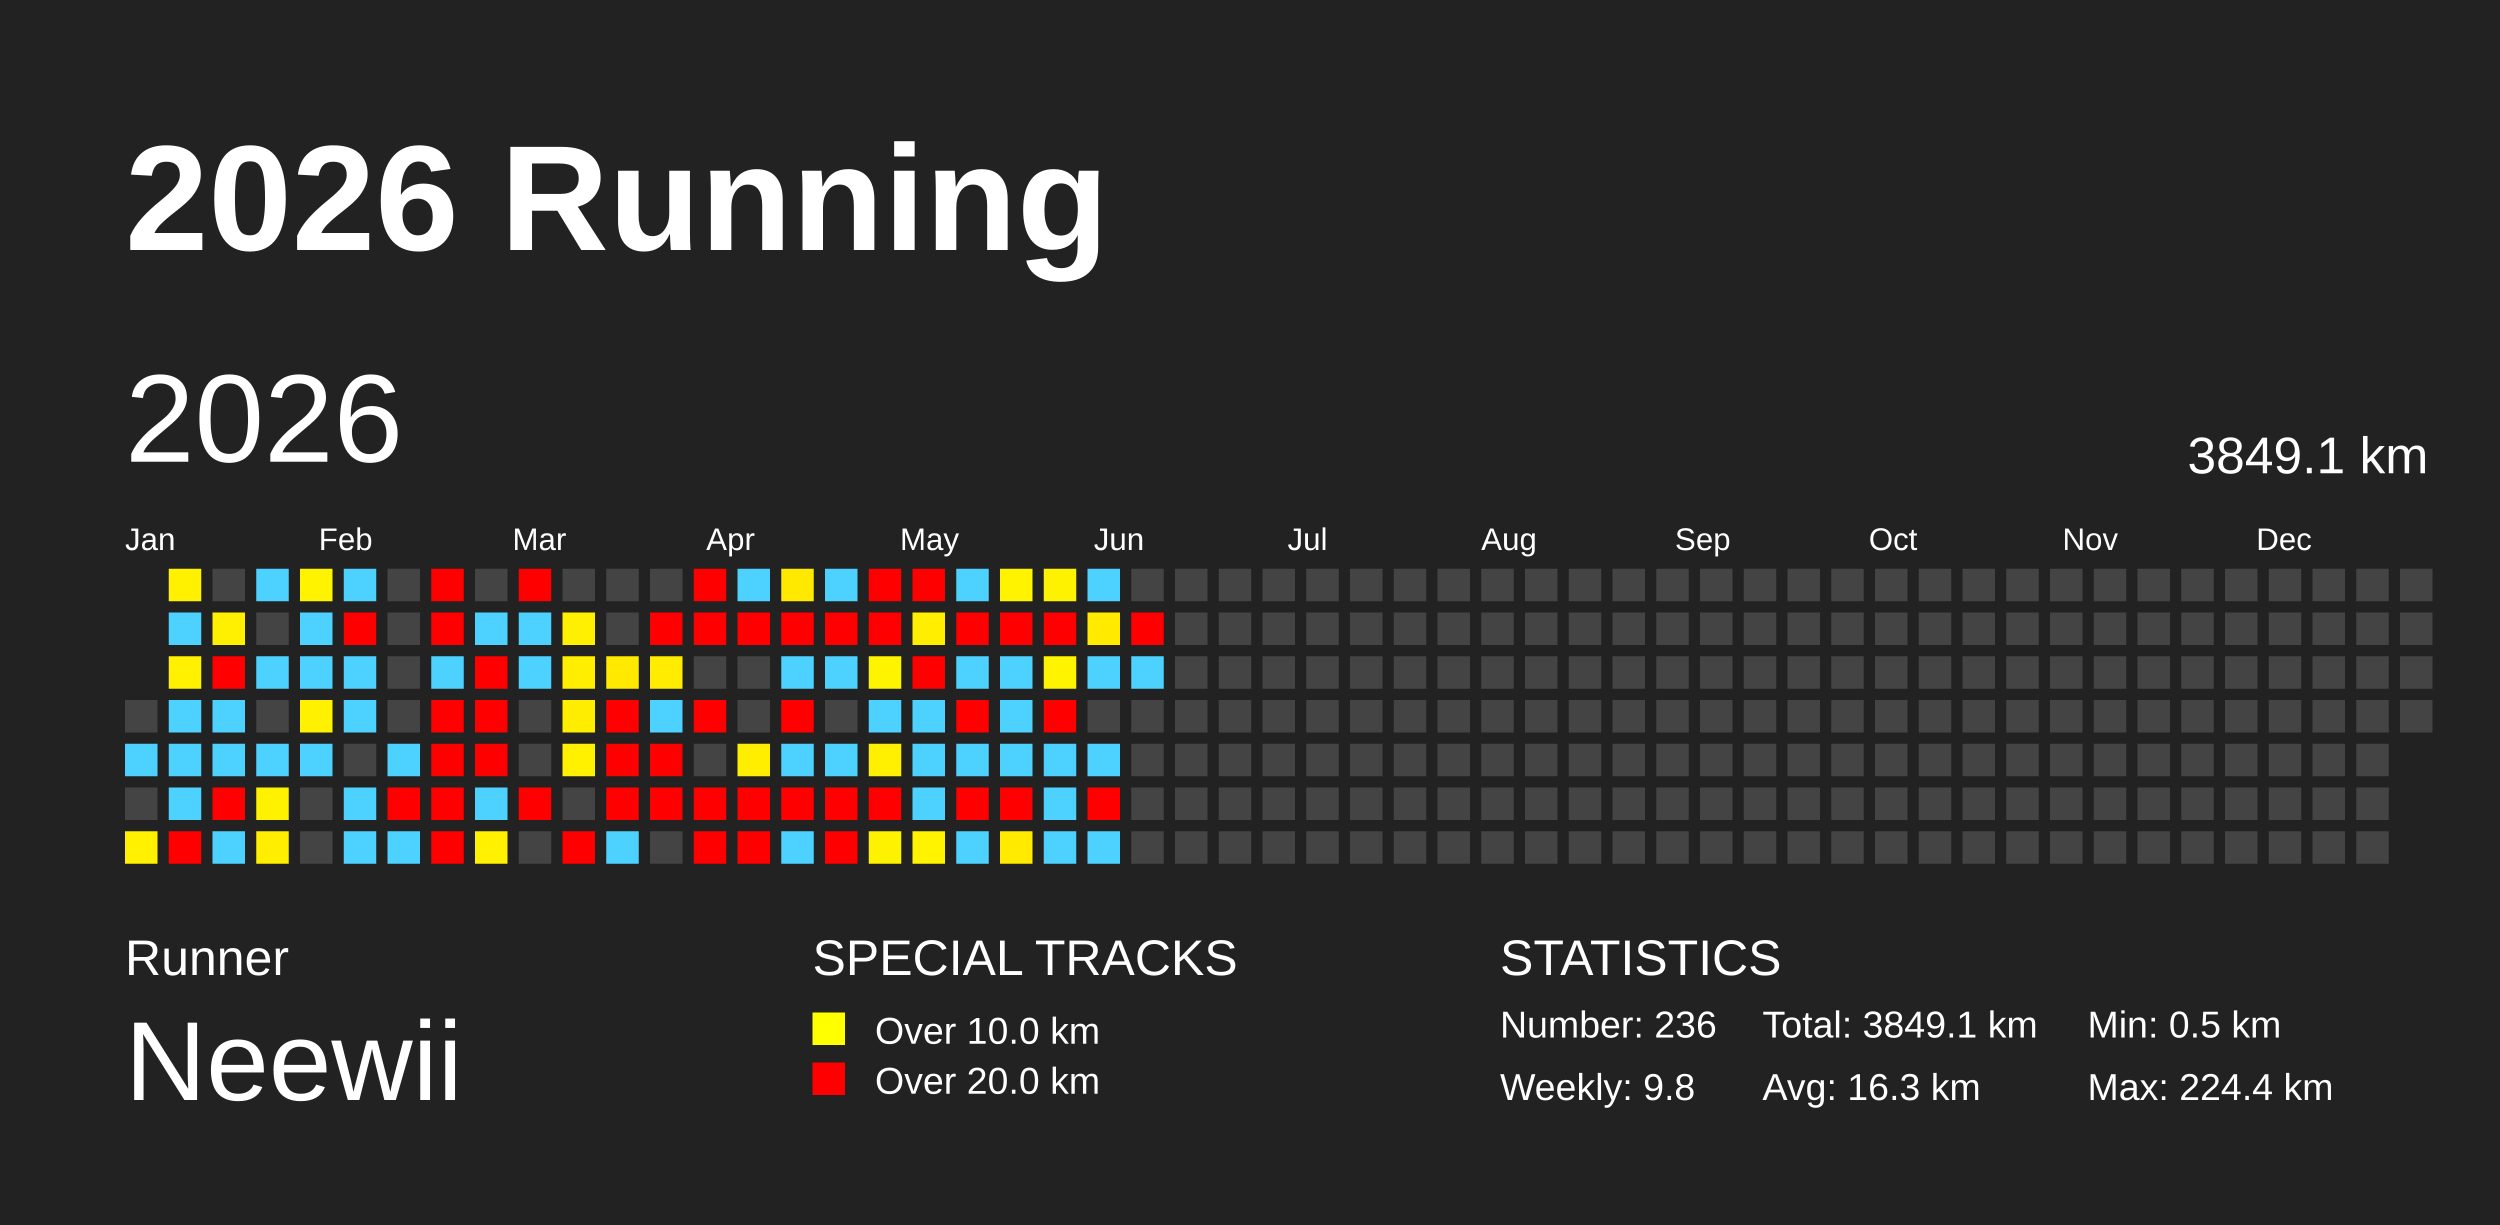
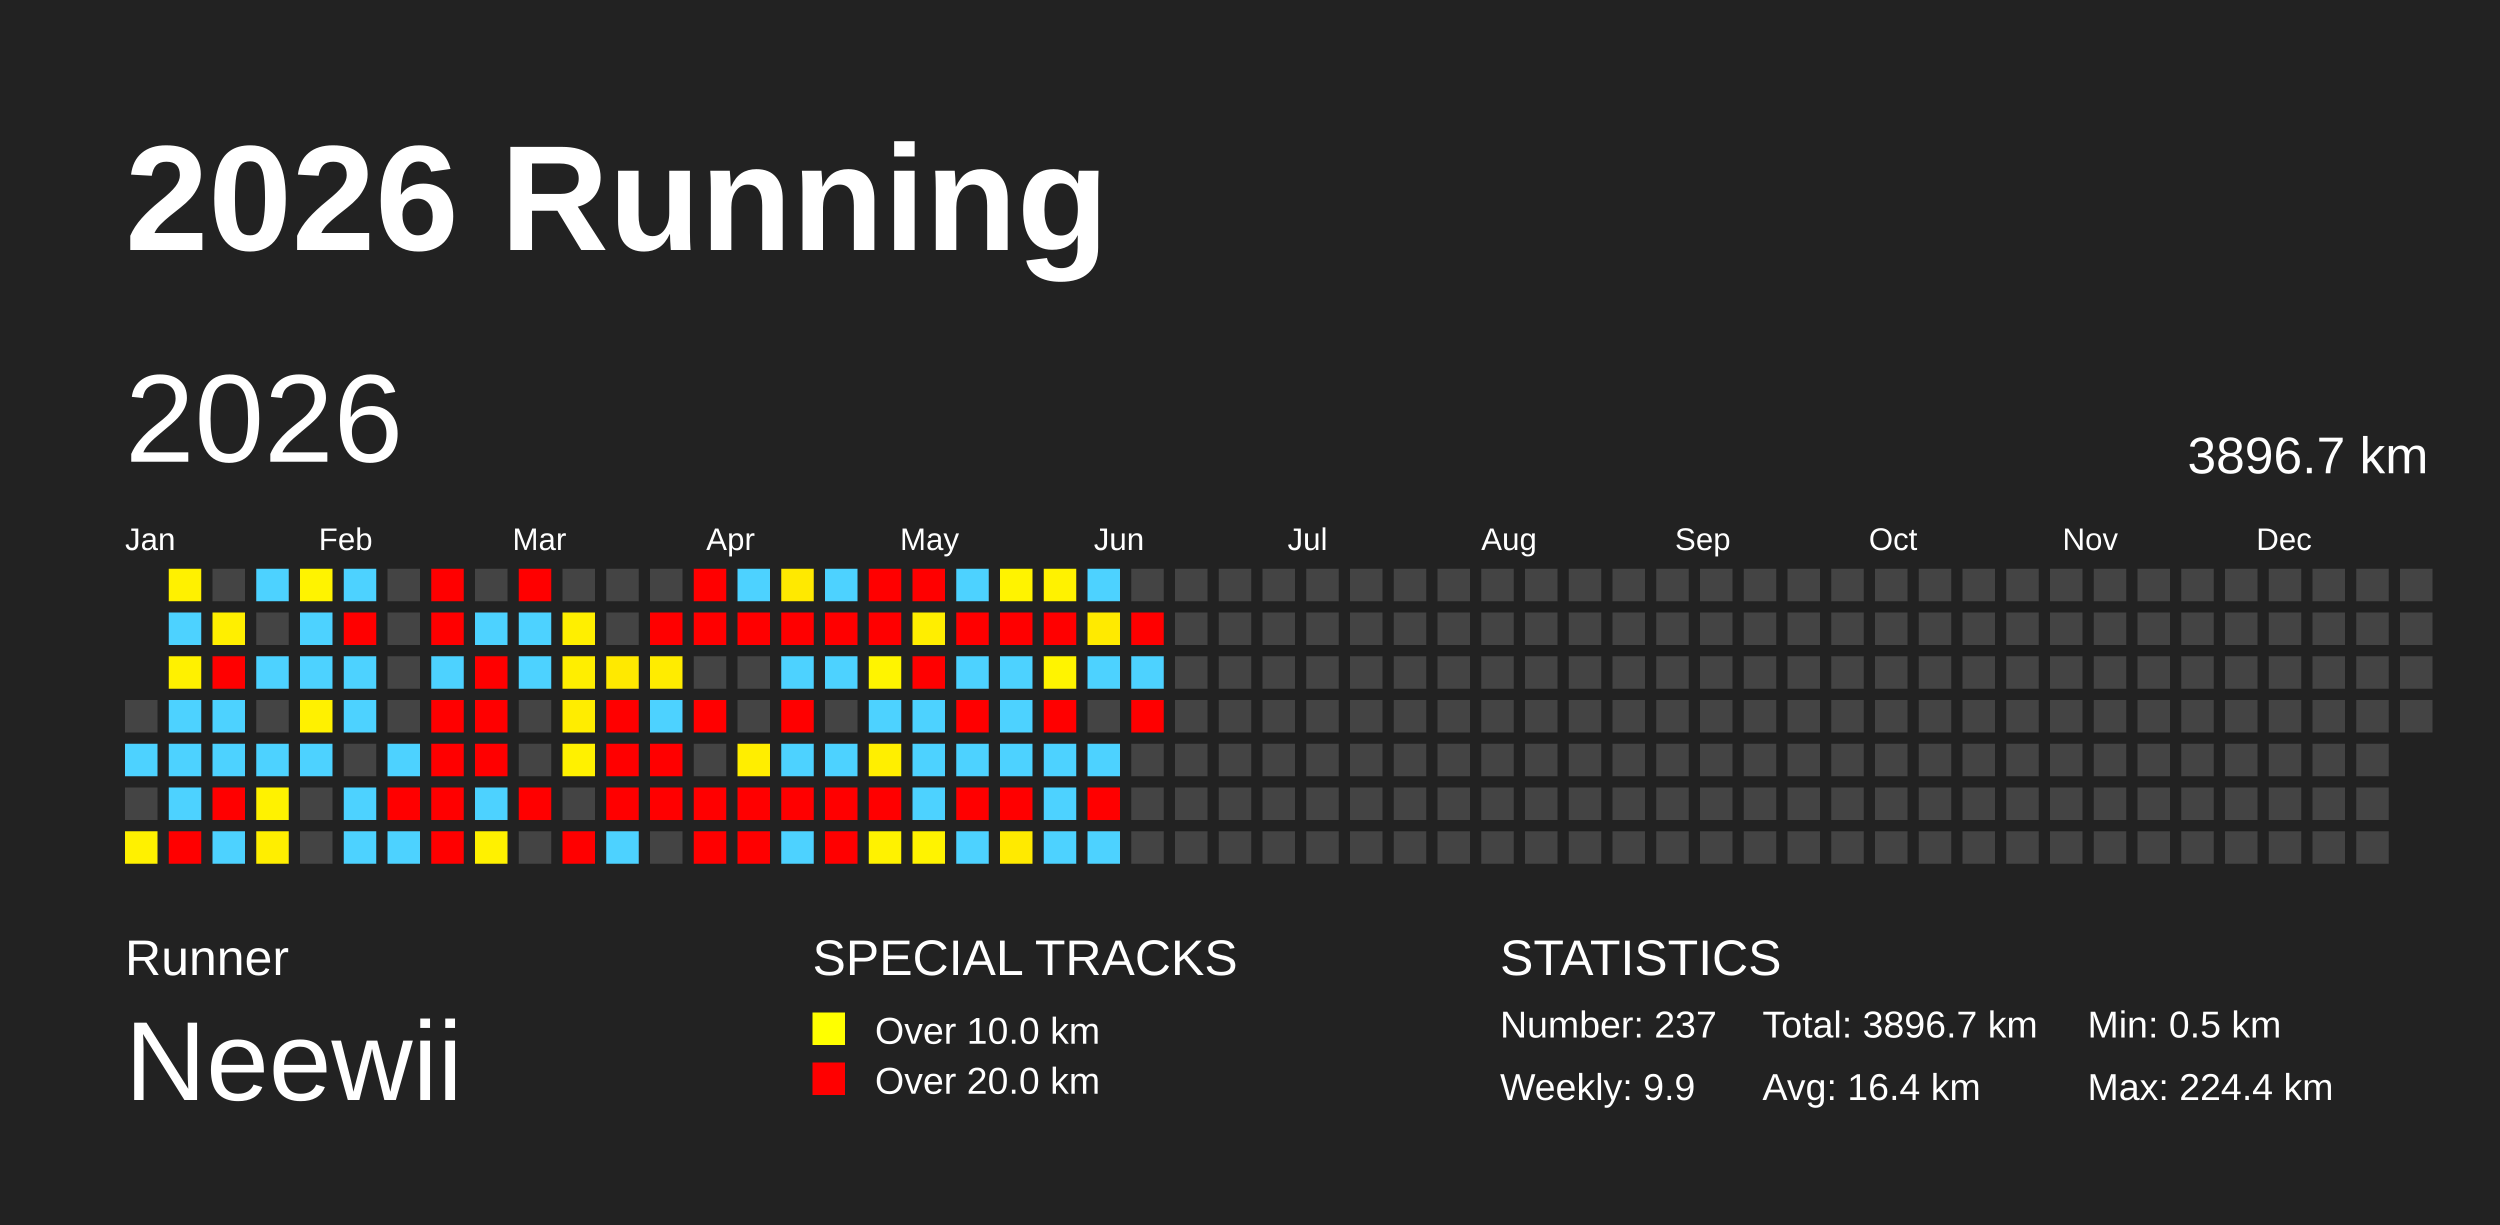
<svg xmlns="http://www.w3.org/2000/svg" baseProfile="full" height="98mm" version="1.1" viewBox="0,0,200,98" width="200mm">
  <defs />
  <rect fill="#222222" height="98" width="200" x="0" y="0" />
  <text fill="#FFFFFF" style="font-size:12px; font-family:Arial; font-weight:bold;" x="10" y="20">2026 Running</text>
  <text fill="#FFFFFF" style="font-size:4px; font-family:Arial" x="10" y="78">Runner</text>
  <text fill="#FFFFFF" style="font-size:9px; font-family:Arial" x="10" y="88">Neewii</text>
  <text fill="#FFFFFF" style="font-size:4px; font-family:Arial" x="65" y="78">SPECIAL TRACKS</text>
  <rect fill="yellow" height="2.6" width="2.6" x="65" y="81" />
  <text fill="#FFFFFF" style="font-size:3px; font-family:Arial" x="70" y="83.5">Over 10.0 km</text>
  <rect fill="red" height="2.6" width="2.6" x="65" y="85" />
  <text fill="#FFFFFF" style="font-size:3px; font-family:Arial" x="70" y="87.5">Over 20.0 km</text>
  <text fill="#FFFFFF" style="font-size:4px; font-family:Arial" x="120" y="78">STATISTICS</text>
-   <text fill="#FFFFFF" style="font-size:3px; font-family:Arial" x="120" y="83">Number: 236</text>
-   <text fill="#FFFFFF" style="font-size:3px; font-family:Arial" x="120" y="88">Weekly: 9.8</text>
-   <text fill="#FFFFFF" style="font-size:3px; font-family:Arial" x="141" y="83">Total: 3849.1 km</text>
-   <text fill="#FFFFFF" style="font-size:3px; font-family:Arial" x="141" y="88">Avg: 16.3 km</text>
+   <text fill="#FFFFFF" style="font-size:3px; font-family:Arial" x="120" y="83">Number: 237</text>
+   <text fill="#FFFFFF" style="font-size:3px; font-family:Arial" x="120" y="88">Weekly: 9.9</text>
+   <text fill="#FFFFFF" style="font-size:3px; font-family:Arial" x="141" y="83">Total: 3896.7 km</text>
+   <text fill="#FFFFFF" style="font-size:3px; font-family:Arial" x="141" y="88">Avg: 16.4 km</text>
  <text fill="#FFFFFF" style="font-size:3px; font-family:Arial" x="167" y="83">Min: 0.5 km</text>
  <text fill="#FFFFFF" style="font-size:3px; font-family:Arial" x="167" y="88">Max: 224.4 km</text>
  <text dominant-baseline="hanging" fill="#FFFFFF" style="font-size:10.0px; font-family:Arial;" x="10" y="30">2026</text>
-   <text dominant-baseline="hanging" fill="#FFFFFF" style="font-size:4.125px; font-family:Arial;" x="175" y="35">3849.1 km</text>
+   <text dominant-baseline="hanging" fill="#FFFFFF" style="font-size:4.125px; font-family:Arial;" x="175" y="35">3896.7 km</text>
  <text fill="#FFFFFF" style="font-size:2.5px; font-family:Arial" x="10.0" y="44">Jan</text>
  <text fill="#FFFFFF" style="font-size:2.5px; font-family:Arial" x="25.5" y="44">Feb</text>
  <text fill="#FFFFFF" style="font-size:2.5px; font-family:Arial" x="41.0" y="44">Mar</text>
  <text fill="#FFFFFF" style="font-size:2.5px; font-family:Arial" x="56.5" y="44">Apr</text>
  <text fill="#FFFFFF" style="font-size:2.5px; font-family:Arial" x="72.0" y="44">May</text>
  <text fill="#FFFFFF" style="font-size:2.5px; font-family:Arial" x="87.5" y="44">Jun</text>
  <text fill="#FFFFFF" style="font-size:2.5px; font-family:Arial" x="103.0" y="44">Jul</text>
  <text fill="#FFFFFF" style="font-size:2.5px; font-family:Arial" x="118.5" y="44">Aug</text>
  <text fill="#FFFFFF" style="font-size:2.5px; font-family:Arial" x="134.0" y="44">Sep</text>
  <text fill="#FFFFFF" style="font-size:2.5px; font-family:Arial" x="149.5" y="44">Oct</text>
  <text fill="#FFFFFF" style="font-size:2.5px; font-family:Arial" x="165.0" y="44">Nov</text>
  <text fill="#FFFFFF" style="font-size:2.5px; font-family:Arial" x="180.5" y="44">Dec</text>
  <rect fill="#444444" height="2.6" width="2.6" x="10.0" y="56.0" />
  <rect fill="#4dd2ff" height="2.6" width="2.6" x="10.0" y="59.5" />
  <rect fill="#444444" height="2.6" width="2.6" x="10.0" y="63.0" />
  <rect fill="#fff100" height="2.6" width="2.6" x="10.0" y="66.5" />
  <rect fill="#fff100" height="2.6" width="2.6" x="13.5" y="45.5" />
  <rect fill="#4dd2ff" height="2.6" width="2.6" x="13.5" y="49.0" />
  <rect fill="#fff100" height="2.6" width="2.6" x="13.5" y="52.5" />
  <rect fill="#4dd2ff" height="2.6" width="2.6" x="13.5" y="56.0" />
  <rect fill="#4dd2ff" height="2.6" width="2.6" x="13.5" y="59.5" />
  <rect fill="#4dd2ff" height="2.6" width="2.6" x="13.5" y="63.0" />
  <rect fill="red" height="2.6" width="2.6" x="13.5" y="66.5" />
  <rect fill="#444444" height="2.6" width="2.6" x="17.0" y="45.5" />
  <rect fill="#ffef00" height="2.6" width="2.6" x="17.0" y="49.0" />
  <rect fill="red" height="2.6" width="2.6" x="17.0" y="52.5" />
  <rect fill="#4dd2ff" height="2.6" width="2.6" x="17.0" y="56.0" />
  <rect fill="#4dd2ff" height="2.6" width="2.6" x="17.0" y="59.5" />
  <rect fill="red" height="2.6" width="2.6" x="17.0" y="63.0" />
  <rect fill="#4dd2ff" height="2.6" width="2.6" x="17.0" y="66.5" />
  <rect fill="#4dd2ff" height="2.6" width="2.6" x="20.5" y="45.5" />
  <rect fill="#444444" height="2.6" width="2.6" x="20.5" y="49.0" />
  <rect fill="#4dd2ff" height="2.6" width="2.6" x="20.5" y="52.5" />
  <rect fill="#444444" height="2.6" width="2.6" x="20.5" y="56.0" />
  <rect fill="#4dd2ff" height="2.6" width="2.6" x="20.5" y="59.5" />
  <rect fill="#fff200" height="2.6" width="2.6" x="20.5" y="63.0" />
  <rect fill="#ffee00" height="2.6" width="2.6" x="20.5" y="66.5" />
  <rect fill="#fff300" height="2.6" width="2.6" x="24.0" y="45.5" />
  <rect fill="#4dd2ff" height="2.6" width="2.6" x="24.0" y="49.0" />
  <rect fill="#4dd2ff" height="2.6" width="2.6" x="24.0" y="52.5" />
  <rect fill="#fff100" height="2.6" width="2.6" x="24.0" y="56.0" />
  <rect fill="#4dd2ff" height="2.6" width="2.6" x="24.0" y="59.5" />
  <rect fill="#444444" height="2.6" width="2.6" x="24.0" y="63.0" />
  <rect fill="#444444" height="2.6" width="2.6" x="24.0" y="66.5" />
  <rect fill="#4dd2ff" height="2.6" width="2.6" x="27.5" y="45.5" />
  <rect fill="red" height="2.6" width="2.6" x="27.5" y="49.0" />
  <rect fill="#4dd2ff" height="2.6" width="2.6" x="27.5" y="52.5" />
  <rect fill="#4dd2ff" height="2.6" width="2.6" x="27.5" y="56.0" />
  <rect fill="#444444" height="2.6" width="2.6" x="27.5" y="59.5" />
  <rect fill="#4dd2ff" height="2.6" width="2.6" x="27.5" y="63.0" />
  <rect fill="#4dd2ff" height="2.6" width="2.6" x="27.5" y="66.5" />
  <rect fill="#444444" height="2.6" width="2.6" x="31.0" y="45.5" />
  <rect fill="#444444" height="2.6" width="2.6" x="31.0" y="49.0" />
  <rect fill="#444444" height="2.6" width="2.6" x="31.0" y="52.5" />
  <rect fill="#444444" height="2.6" width="2.6" x="31.0" y="56.0" />
  <rect fill="#4dd2ff" height="2.6" width="2.6" x="31.0" y="59.5" />
  <rect fill="red" height="2.6" width="2.6" x="31.0" y="63.0" />
  <rect fill="#4dd2ff" height="2.6" width="2.6" x="31.0" y="66.5" />
  <rect fill="red" height="2.6" width="2.6" x="34.5" y="45.5" />
  <rect fill="red" height="2.6" width="2.6" x="34.5" y="49.0" />
  <rect fill="#4dd2ff" height="2.6" width="2.6" x="34.5" y="52.5" />
  <rect fill="red" height="2.6" width="2.6" x="34.5" y="56.0" />
  <rect fill="red" height="2.6" width="2.6" x="34.5" y="59.5" />
  <rect fill="red" height="2.6" width="2.6" x="34.5" y="63.0" />
  <rect fill="red" height="2.6" width="2.6" x="34.5" y="66.5" />
  <rect fill="#444444" height="2.6" width="2.6" x="38.0" y="45.5" />
  <rect fill="#4dd2ff" height="2.6" width="2.6" x="38.0" y="49.0" />
  <rect fill="red" height="2.6" width="2.6" x="38.0" y="52.5" />
  <rect fill="red" height="2.6" width="2.6" x="38.0" y="56.0" />
  <rect fill="red" height="2.6" width="2.6" x="38.0" y="59.5" />
  <rect fill="#4dd2ff" height="2.6" width="2.6" x="38.0" y="63.0" />
  <rect fill="#fff100" height="2.6" width="2.6" x="38.0" y="66.5" />
  <rect fill="red" height="2.6" width="2.6" x="41.5" y="45.5" />
  <rect fill="#4dd2ff" height="2.6" width="2.6" x="41.5" y="49.0" />
  <rect fill="#4dd2ff" height="2.6" width="2.6" x="41.5" y="52.5" />
  <rect fill="#444444" height="2.6" width="2.6" x="41.5" y="56.0" />
  <rect fill="#444444" height="2.6" width="2.6" x="41.5" y="59.5" />
  <rect fill="red" height="2.6" width="2.6" x="41.5" y="63.0" />
  <rect fill="#444444" height="2.6" width="2.6" x="41.5" y="66.5" />
  <rect fill="#444444" height="2.6" width="2.6" x="45.0" y="45.5" />
  <rect fill="#ffef00" height="2.6" width="2.6" x="45.0" y="49.0" />
  <rect fill="#ffee00" height="2.6" width="2.6" x="45.0" y="52.5" />
  <rect fill="#ffed00" height="2.6" width="2.6" x="45.0" y="56.0" />
  <rect fill="#fff100" height="2.6" width="2.6" x="45.0" y="59.5" />
  <rect fill="#444444" height="2.6" width="2.6" x="45.0" y="63.0" />
  <rect fill="red" height="2.6" width="2.6" x="45.0" y="66.5" />
  <rect fill="#444444" height="2.6" width="2.6" x="48.5" y="45.5" />
  <rect fill="#444444" height="2.6" width="2.6" x="48.5" y="49.0" />
  <rect fill="#ffe900" height="2.6" width="2.6" x="48.5" y="52.5" />
  <rect fill="red" height="2.6" width="2.6" x="48.5" y="56.0" />
  <rect fill="red" height="2.6" width="2.6" x="48.5" y="59.5" />
  <rect fill="red" height="2.6" width="2.6" x="48.5" y="63.0" />
  <rect fill="#4dd2ff" height="2.6" width="2.6" x="48.5" y="66.5" />
  <rect fill="#444444" height="2.6" width="2.6" x="52.0" y="45.5" />
  <rect fill="red" height="2.6" width="2.6" x="52.0" y="49.0" />
  <rect fill="#ffec00" height="2.6" width="2.6" x="52.0" y="52.5" />
  <rect fill="#4dd2ff" height="2.6" width="2.6" x="52.0" y="56.0" />
  <rect fill="red" height="2.6" width="2.6" x="52.0" y="59.5" />
  <rect fill="red" height="2.6" width="2.6" x="52.0" y="63.0" />
  <rect fill="#444444" height="2.6" width="2.6" x="52.0" y="66.5" />
  <rect fill="red" height="2.6" width="2.6" x="55.5" y="45.5" />
  <rect fill="red" height="2.6" width="2.6" x="55.5" y="49.0" />
  <rect fill="#444444" height="2.6" width="2.6" x="55.5" y="52.5" />
  <rect fill="red" height="2.6" width="2.6" x="55.5" y="56.0" />
  <rect fill="#444444" height="2.6" width="2.6" x="55.5" y="59.5" />
  <rect fill="red" height="2.6" width="2.6" x="55.5" y="63.0" />
  <rect fill="red" height="2.6" width="2.6" x="55.5" y="66.5" />
  <rect fill="#4dd2ff" height="2.6" width="2.6" x="59.0" y="45.5" />
  <rect fill="red" height="2.6" width="2.6" x="59.0" y="49.0" />
  <rect fill="#444444" height="2.6" width="2.6" x="59.0" y="52.5" />
  <rect fill="#444444" height="2.6" width="2.6" x="59.0" y="56.0" />
  <rect fill="#ffee00" height="2.6" width="2.6" x="59.0" y="59.5" />
  <rect fill="red" height="2.6" width="2.6" x="59.0" y="63.0" />
  <rect fill="red" height="2.6" width="2.6" x="59.0" y="66.5" />
  <rect fill="#ffe900" height="2.6" width="2.6" x="62.5" y="45.5" />
  <rect fill="red" height="2.6" width="2.6" x="62.5" y="49.0" />
  <rect fill="#4dd2ff" height="2.6" width="2.6" x="62.5" y="52.5" />
  <rect fill="red" height="2.6" width="2.6" x="62.5" y="56.0" />
  <rect fill="#4dd2ff" height="2.6" width="2.6" x="62.5" y="59.5" />
  <rect fill="red" height="2.6" width="2.6" x="62.5" y="63.0" />
  <rect fill="#4dd2ff" height="2.6" width="2.6" x="62.5" y="66.5" />
  <rect fill="#4dd2ff" height="2.6" width="2.6" x="66.0" y="45.5" />
  <rect fill="red" height="2.6" width="2.6" x="66.0" y="49.0" />
  <rect fill="#4dd2ff" height="2.6" width="2.6" x="66.0" y="52.5" />
  <rect fill="#444444" height="2.6" width="2.6" x="66.0" y="56.0" />
  <rect fill="#4dd2ff" height="2.6" width="2.6" x="66.0" y="59.5" />
  <rect fill="red" height="2.6" width="2.6" x="66.0" y="63.0" />
  <rect fill="red" height="2.6" width="2.6" x="66.0" y="66.5" />
  <rect fill="red" height="2.6" width="2.6" x="69.5" y="45.5" />
  <rect fill="red" height="2.6" width="2.6" x="69.5" y="49.0" />
  <rect fill="#fff400" height="2.6" width="2.6" x="69.5" y="52.5" />
  <rect fill="#4dd2ff" height="2.6" width="2.6" x="69.5" y="56.0" />
  <rect fill="#ffef00" height="2.6" width="2.6" x="69.5" y="59.5" />
  <rect fill="red" height="2.6" width="2.6" x="69.5" y="63.0" />
  <rect fill="#fff200" height="2.6" width="2.6" x="69.5" y="66.5" />
  <rect fill="red" height="2.6" width="2.6" x="73.0" y="45.5" />
  <rect fill="#ffee00" height="2.6" width="2.6" x="73.0" y="49.0" />
  <rect fill="red" height="2.6" width="2.6" x="73.0" y="52.5" />
  <rect fill="#4dd2ff" height="2.6" width="2.6" x="73.0" y="56.0" />
  <rect fill="#4dd2ff" height="2.6" width="2.6" x="73.0" y="59.5" />
  <rect fill="#4dd2ff" height="2.6" width="2.6" x="73.0" y="63.0" />
  <rect fill="#fff300" height="2.6" width="2.6" x="73.0" y="66.5" />
  <rect fill="#4dd2ff" height="2.6" width="2.6" x="76.5" y="45.5" />
  <rect fill="red" height="2.6" width="2.6" x="76.5" y="49.0" />
  <rect fill="#4dd2ff" height="2.6" width="2.6" x="76.5" y="52.5" />
  <rect fill="red" height="2.6" width="2.6" x="76.5" y="56.0" />
  <rect fill="#4dd2ff" height="2.6" width="2.6" x="76.5" y="59.5" />
  <rect fill="red" height="2.6" width="2.6" x="76.5" y="63.0" />
  <rect fill="#4dd2ff" height="2.6" width="2.6" x="76.5" y="66.5" />
  <rect fill="#fff300" height="2.6" width="2.6" x="80.0" y="45.5" />
  <rect fill="red" height="2.6" width="2.6" x="80.0" y="49.0" />
  <rect fill="#4dd2ff" height="2.6" width="2.6" x="80.0" y="52.5" />
  <rect fill="#4dd2ff" height="2.6" width="2.6" x="80.0" y="56.0" />
  <rect fill="#4dd2ff" height="2.6" width="2.6" x="80.0" y="59.5" />
  <rect fill="red" height="2.6" width="2.6" x="80.0" y="63.0" />
  <rect fill="#ffea00" height="2.6" width="2.6" x="80.0" y="66.5" />
  <rect fill="#fff200" height="2.6" width="2.6" x="83.5" y="45.5" />
  <rect fill="red" height="2.6" width="2.6" x="83.5" y="49.0" />
  <rect fill="#fff400" height="2.6" width="2.6" x="83.5" y="52.5" />
  <rect fill="red" height="2.6" width="2.6" x="83.5" y="56.0" />
  <rect fill="#4dd2ff" height="2.6" width="2.6" x="83.5" y="59.5" />
  <rect fill="#4dd2ff" height="2.6" width="2.6" x="83.5" y="63.0" />
  <rect fill="#4dd2ff" height="2.6" width="2.6" x="83.5" y="66.5" />
  <rect fill="#4dd2ff" height="2.6" width="2.6" x="87.0" y="45.5" />
  <rect fill="#ffea00" height="2.6" width="2.6" x="87.0" y="49.0" />
  <rect fill="#4dd2ff" height="2.6" width="2.6" x="87.0" y="52.5" />
  <rect fill="#444444" height="2.6" width="2.6" x="87.0" y="56.0" />
  <rect fill="#4dd2ff" height="2.6" width="2.6" x="87.0" y="59.5" />
  <rect fill="red" height="2.6" width="2.6" x="87.0" y="63.0" />
  <rect fill="#4dd2ff" height="2.6" width="2.6" x="87.0" y="66.5" />
  <rect fill="#444444" height="2.6" width="2.6" x="90.5" y="45.5" />
  <rect fill="red" height="2.6" width="2.6" x="90.5" y="49.0" />
  <rect fill="#4dd2ff" height="2.6" width="2.6" x="90.5" y="52.5" />
-   <rect fill="#444444" height="2.6" width="2.6" x="90.5" y="56.0" />
+   <rect fill="red" height="2.6" width="2.6" x="90.5" y="56.0" />
  <rect fill="#444444" height="2.6" width="2.6" x="90.5" y="59.5" />
  <rect fill="#444444" height="2.6" width="2.6" x="90.5" y="63.0" />
  <rect fill="#444444" height="2.6" width="2.6" x="90.5" y="66.5" />
  <rect fill="#444444" height="2.6" width="2.6" x="94.0" y="45.5" />
  <rect fill="#444444" height="2.6" width="2.6" x="94.0" y="49.0" />
  <rect fill="#444444" height="2.6" width="2.6" x="94.0" y="52.5" />
  <rect fill="#444444" height="2.6" width="2.6" x="94.0" y="56.0" />
  <rect fill="#444444" height="2.6" width="2.6" x="94.0" y="59.5" />
  <rect fill="#444444" height="2.6" width="2.6" x="94.0" y="63.0" />
  <rect fill="#444444" height="2.6" width="2.6" x="94.0" y="66.5" />
  <rect fill="#444444" height="2.6" width="2.6" x="97.5" y="45.5" />
  <rect fill="#444444" height="2.6" width="2.6" x="97.5" y="49.0" />
  <rect fill="#444444" height="2.6" width="2.6" x="97.5" y="52.5" />
  <rect fill="#444444" height="2.6" width="2.6" x="97.5" y="56.0" />
  <rect fill="#444444" height="2.6" width="2.6" x="97.5" y="59.5" />
  <rect fill="#444444" height="2.6" width="2.6" x="97.5" y="63.0" />
  <rect fill="#444444" height="2.6" width="2.6" x="97.5" y="66.5" />
  <rect fill="#444444" height="2.6" width="2.6" x="101.0" y="45.5" />
  <rect fill="#444444" height="2.6" width="2.6" x="101.0" y="49.0" />
  <rect fill="#444444" height="2.6" width="2.6" x="101.0" y="52.5" />
  <rect fill="#444444" height="2.6" width="2.6" x="101.0" y="56.0" />
  <rect fill="#444444" height="2.6" width="2.6" x="101.0" y="59.5" />
  <rect fill="#444444" height="2.6" width="2.6" x="101.0" y="63.0" />
  <rect fill="#444444" height="2.6" width="2.6" x="101.0" y="66.5" />
  <rect fill="#444444" height="2.6" width="2.6" x="104.5" y="45.5" />
  <rect fill="#444444" height="2.6" width="2.6" x="104.5" y="49.0" />
  <rect fill="#444444" height="2.6" width="2.6" x="104.5" y="52.5" />
  <rect fill="#444444" height="2.6" width="2.6" x="104.5" y="56.0" />
  <rect fill="#444444" height="2.6" width="2.6" x="104.5" y="59.5" />
  <rect fill="#444444" height="2.6" width="2.6" x="104.5" y="63.0" />
  <rect fill="#444444" height="2.6" width="2.6" x="104.5" y="66.5" />
  <rect fill="#444444" height="2.6" width="2.6" x="108.0" y="45.5" />
  <rect fill="#444444" height="2.6" width="2.6" x="108.0" y="49.0" />
  <rect fill="#444444" height="2.6" width="2.6" x="108.0" y="52.5" />
  <rect fill="#444444" height="2.6" width="2.6" x="108.0" y="56.0" />
  <rect fill="#444444" height="2.6" width="2.6" x="108.0" y="59.5" />
  <rect fill="#444444" height="2.6" width="2.6" x="108.0" y="63.0" />
  <rect fill="#444444" height="2.6" width="2.6" x="108.0" y="66.5" />
  <rect fill="#444444" height="2.6" width="2.6" x="111.5" y="45.5" />
  <rect fill="#444444" height="2.6" width="2.6" x="111.5" y="49.0" />
  <rect fill="#444444" height="2.6" width="2.6" x="111.5" y="52.5" />
  <rect fill="#444444" height="2.6" width="2.6" x="111.5" y="56.0" />
  <rect fill="#444444" height="2.6" width="2.6" x="111.5" y="59.5" />
  <rect fill="#444444" height="2.6" width="2.6" x="111.5" y="63.0" />
  <rect fill="#444444" height="2.6" width="2.6" x="111.5" y="66.5" />
  <rect fill="#444444" height="2.6" width="2.6" x="115.0" y="45.5" />
  <rect fill="#444444" height="2.6" width="2.6" x="115.0" y="49.0" />
  <rect fill="#444444" height="2.6" width="2.6" x="115.0" y="52.5" />
  <rect fill="#444444" height="2.6" width="2.6" x="115.0" y="56.0" />
  <rect fill="#444444" height="2.6" width="2.6" x="115.0" y="59.5" />
  <rect fill="#444444" height="2.6" width="2.6" x="115.0" y="63.0" />
  <rect fill="#444444" height="2.6" width="2.6" x="115.0" y="66.5" />
  <rect fill="#444444" height="2.6" width="2.6" x="118.5" y="45.5" />
  <rect fill="#444444" height="2.6" width="2.6" x="118.5" y="49.0" />
  <rect fill="#444444" height="2.6" width="2.6" x="118.5" y="52.5" />
  <rect fill="#444444" height="2.6" width="2.6" x="118.5" y="56.0" />
  <rect fill="#444444" height="2.6" width="2.6" x="118.5" y="59.5" />
  <rect fill="#444444" height="2.6" width="2.6" x="118.5" y="63.0" />
  <rect fill="#444444" height="2.6" width="2.6" x="118.5" y="66.5" />
  <rect fill="#444444" height="2.6" width="2.6" x="122.0" y="45.5" />
  <rect fill="#444444" height="2.6" width="2.6" x="122.0" y="49.0" />
  <rect fill="#444444" height="2.6" width="2.6" x="122.0" y="52.5" />
  <rect fill="#444444" height="2.6" width="2.6" x="122.0" y="56.0" />
  <rect fill="#444444" height="2.6" width="2.6" x="122.0" y="59.5" />
  <rect fill="#444444" height="2.6" width="2.6" x="122.0" y="63.0" />
  <rect fill="#444444" height="2.6" width="2.6" x="122.0" y="66.5" />
  <rect fill="#444444" height="2.6" width="2.6" x="125.5" y="45.5" />
  <rect fill="#444444" height="2.6" width="2.6" x="125.5" y="49.0" />
  <rect fill="#444444" height="2.6" width="2.6" x="125.5" y="52.5" />
  <rect fill="#444444" height="2.6" width="2.6" x="125.5" y="56.0" />
  <rect fill="#444444" height="2.6" width="2.6" x="125.5" y="59.5" />
  <rect fill="#444444" height="2.6" width="2.6" x="125.5" y="63.0" />
  <rect fill="#444444" height="2.6" width="2.6" x="125.5" y="66.5" />
  <rect fill="#444444" height="2.6" width="2.6" x="129.0" y="45.5" />
  <rect fill="#444444" height="2.6" width="2.6" x="129.0" y="49.0" />
  <rect fill="#444444" height="2.6" width="2.6" x="129.0" y="52.5" />
  <rect fill="#444444" height="2.6" width="2.6" x="129.0" y="56.0" />
  <rect fill="#444444" height="2.6" width="2.6" x="129.0" y="59.5" />
  <rect fill="#444444" height="2.6" width="2.6" x="129.0" y="63.0" />
  <rect fill="#444444" height="2.6" width="2.6" x="129.0" y="66.5" />
  <rect fill="#444444" height="2.6" width="2.6" x="132.5" y="45.5" />
  <rect fill="#444444" height="2.6" width="2.6" x="132.5" y="49.0" />
  <rect fill="#444444" height="2.6" width="2.6" x="132.5" y="52.5" />
  <rect fill="#444444" height="2.6" width="2.6" x="132.5" y="56.0" />
  <rect fill="#444444" height="2.6" width="2.6" x="132.5" y="59.5" />
  <rect fill="#444444" height="2.6" width="2.6" x="132.5" y="63.0" />
  <rect fill="#444444" height="2.6" width="2.6" x="132.5" y="66.5" />
  <rect fill="#444444" height="2.6" width="2.6" x="136.0" y="45.5" />
  <rect fill="#444444" height="2.6" width="2.6" x="136.0" y="49.0" />
  <rect fill="#444444" height="2.6" width="2.6" x="136.0" y="52.5" />
  <rect fill="#444444" height="2.6" width="2.6" x="136.0" y="56.0" />
  <rect fill="#444444" height="2.6" width="2.6" x="136.0" y="59.5" />
  <rect fill="#444444" height="2.6" width="2.6" x="136.0" y="63.0" />
  <rect fill="#444444" height="2.6" width="2.6" x="136.0" y="66.5" />
  <rect fill="#444444" height="2.6" width="2.6" x="139.5" y="45.5" />
  <rect fill="#444444" height="2.6" width="2.6" x="139.5" y="49.0" />
  <rect fill="#444444" height="2.6" width="2.6" x="139.5" y="52.5" />
  <rect fill="#444444" height="2.6" width="2.6" x="139.5" y="56.0" />
  <rect fill="#444444" height="2.6" width="2.6" x="139.5" y="59.5" />
  <rect fill="#444444" height="2.6" width="2.6" x="139.5" y="63.0" />
  <rect fill="#444444" height="2.6" width="2.6" x="139.5" y="66.5" />
  <rect fill="#444444" height="2.6" width="2.6" x="143.0" y="45.5" />
  <rect fill="#444444" height="2.6" width="2.6" x="143.0" y="49.0" />
  <rect fill="#444444" height="2.6" width="2.6" x="143.0" y="52.5" />
  <rect fill="#444444" height="2.6" width="2.6" x="143.0" y="56.0" />
  <rect fill="#444444" height="2.6" width="2.6" x="143.0" y="59.5" />
  <rect fill="#444444" height="2.6" width="2.6" x="143.0" y="63.0" />
  <rect fill="#444444" height="2.6" width="2.6" x="143.0" y="66.5" />
  <rect fill="#444444" height="2.6" width="2.6" x="146.5" y="45.5" />
  <rect fill="#444444" height="2.6" width="2.6" x="146.5" y="49.0" />
  <rect fill="#444444" height="2.6" width="2.6" x="146.5" y="52.5" />
  <rect fill="#444444" height="2.6" width="2.6" x="146.5" y="56.0" />
  <rect fill="#444444" height="2.6" width="2.6" x="146.5" y="59.5" />
  <rect fill="#444444" height="2.6" width="2.6" x="146.5" y="63.0" />
  <rect fill="#444444" height="2.6" width="2.6" x="146.5" y="66.5" />
  <rect fill="#444444" height="2.6" width="2.6" x="150.0" y="45.5" />
  <rect fill="#444444" height="2.6" width="2.6" x="150.0" y="49.0" />
  <rect fill="#444444" height="2.6" width="2.6" x="150.0" y="52.5" />
  <rect fill="#444444" height="2.6" width="2.6" x="150.0" y="56.0" />
  <rect fill="#444444" height="2.6" width="2.6" x="150.0" y="59.5" />
  <rect fill="#444444" height="2.6" width="2.6" x="150.0" y="63.0" />
  <rect fill="#444444" height="2.6" width="2.6" x="150.0" y="66.5" />
  <rect fill="#444444" height="2.6" width="2.6" x="153.5" y="45.5" />
  <rect fill="#444444" height="2.6" width="2.6" x="153.5" y="49.0" />
  <rect fill="#444444" height="2.6" width="2.6" x="153.5" y="52.5" />
  <rect fill="#444444" height="2.6" width="2.6" x="153.5" y="56.0" />
  <rect fill="#444444" height="2.6" width="2.6" x="153.5" y="59.5" />
  <rect fill="#444444" height="2.6" width="2.6" x="153.5" y="63.0" />
  <rect fill="#444444" height="2.6" width="2.6" x="153.5" y="66.5" />
  <rect fill="#444444" height="2.6" width="2.6" x="157.0" y="45.5" />
  <rect fill="#444444" height="2.6" width="2.6" x="157.0" y="49.0" />
  <rect fill="#444444" height="2.6" width="2.6" x="157.0" y="52.5" />
  <rect fill="#444444" height="2.6" width="2.6" x="157.0" y="56.0" />
  <rect fill="#444444" height="2.6" width="2.6" x="157.0" y="59.5" />
  <rect fill="#444444" height="2.6" width="2.6" x="157.0" y="63.0" />
  <rect fill="#444444" height="2.6" width="2.6" x="157.0" y="66.5" />
  <rect fill="#444444" height="2.6" width="2.6" x="160.5" y="45.5" />
  <rect fill="#444444" height="2.6" width="2.6" x="160.5" y="49.0" />
  <rect fill="#444444" height="2.6" width="2.6" x="160.5" y="52.5" />
  <rect fill="#444444" height="2.6" width="2.6" x="160.5" y="56.0" />
  <rect fill="#444444" height="2.6" width="2.6" x="160.5" y="59.5" />
  <rect fill="#444444" height="2.6" width="2.6" x="160.5" y="63.0" />
  <rect fill="#444444" height="2.6" width="2.6" x="160.5" y="66.5" />
  <rect fill="#444444" height="2.6" width="2.6" x="164.0" y="45.5" />
  <rect fill="#444444" height="2.6" width="2.6" x="164.0" y="49.0" />
  <rect fill="#444444" height="2.6" width="2.6" x="164.0" y="52.5" />
  <rect fill="#444444" height="2.6" width="2.6" x="164.0" y="56.0" />
  <rect fill="#444444" height="2.6" width="2.6" x="164.0" y="59.5" />
  <rect fill="#444444" height="2.6" width="2.6" x="164.0" y="63.0" />
  <rect fill="#444444" height="2.6" width="2.6" x="164.0" y="66.5" />
  <rect fill="#444444" height="2.6" width="2.6" x="167.5" y="45.5" />
  <rect fill="#444444" height="2.6" width="2.6" x="167.5" y="49.0" />
  <rect fill="#444444" height="2.6" width="2.6" x="167.5" y="52.5" />
  <rect fill="#444444" height="2.6" width="2.6" x="167.5" y="56.0" />
  <rect fill="#444444" height="2.6" width="2.6" x="167.5" y="59.5" />
  <rect fill="#444444" height="2.6" width="2.6" x="167.5" y="63.0" />
  <rect fill="#444444" height="2.6" width="2.6" x="167.5" y="66.5" />
  <rect fill="#444444" height="2.6" width="2.6" x="171.0" y="45.5" />
  <rect fill="#444444" height="2.6" width="2.6" x="171.0" y="49.0" />
  <rect fill="#444444" height="2.6" width="2.6" x="171.0" y="52.5" />
  <rect fill="#444444" height="2.6" width="2.6" x="171.0" y="56.0" />
  <rect fill="#444444" height="2.6" width="2.6" x="171.0" y="59.5" />
  <rect fill="#444444" height="2.6" width="2.6" x="171.0" y="63.0" />
  <rect fill="#444444" height="2.6" width="2.6" x="171.0" y="66.5" />
  <rect fill="#444444" height="2.6" width="2.6" x="174.5" y="45.5" />
  <rect fill="#444444" height="2.6" width="2.6" x="174.5" y="49.0" />
  <rect fill="#444444" height="2.6" width="2.6" x="174.5" y="52.5" />
  <rect fill="#444444" height="2.6" width="2.6" x="174.5" y="56.0" />
  <rect fill="#444444" height="2.6" width="2.6" x="174.5" y="59.5" />
  <rect fill="#444444" height="2.6" width="2.6" x="174.5" y="63.0" />
  <rect fill="#444444" height="2.6" width="2.6" x="174.5" y="66.5" />
  <rect fill="#444444" height="2.6" width="2.6" x="178.0" y="45.5" />
  <rect fill="#444444" height="2.6" width="2.6" x="178.0" y="49.0" />
  <rect fill="#444444" height="2.6" width="2.6" x="178.0" y="52.5" />
  <rect fill="#444444" height="2.6" width="2.6" x="178.0" y="56.0" />
  <rect fill="#444444" height="2.6" width="2.6" x="178.0" y="59.5" />
  <rect fill="#444444" height="2.6" width="2.6" x="178.0" y="63.0" />
  <rect fill="#444444" height="2.6" width="2.6" x="178.0" y="66.5" />
  <rect fill="#444444" height="2.6" width="2.6" x="181.5" y="45.5" />
  <rect fill="#444444" height="2.6" width="2.6" x="181.5" y="49.0" />
  <rect fill="#444444" height="2.6" width="2.6" x="181.5" y="52.5" />
  <rect fill="#444444" height="2.6" width="2.6" x="181.5" y="56.0" />
  <rect fill="#444444" height="2.6" width="2.6" x="181.5" y="59.5" />
  <rect fill="#444444" height="2.6" width="2.6" x="181.5" y="63.0" />
  <rect fill="#444444" height="2.6" width="2.6" x="181.5" y="66.5" />
  <rect fill="#444444" height="2.6" width="2.6" x="185.0" y="45.5" />
  <rect fill="#444444" height="2.6" width="2.6" x="185.0" y="49.0" />
  <rect fill="#444444" height="2.6" width="2.6" x="185.0" y="52.5" />
  <rect fill="#444444" height="2.6" width="2.6" x="185.0" y="56.0" />
  <rect fill="#444444" height="2.6" width="2.6" x="185.0" y="59.5" />
  <rect fill="#444444" height="2.6" width="2.6" x="185.0" y="63.0" />
  <rect fill="#444444" height="2.6" width="2.6" x="185.0" y="66.5" />
  <rect fill="#444444" height="2.6" width="2.6" x="188.5" y="45.5" />
  <rect fill="#444444" height="2.6" width="2.6" x="188.5" y="49.0" />
  <rect fill="#444444" height="2.6" width="2.6" x="188.5" y="52.5" />
  <rect fill="#444444" height="2.6" width="2.6" x="188.5" y="56.0" />
  <rect fill="#444444" height="2.6" width="2.6" x="188.5" y="59.5" />
  <rect fill="#444444" height="2.6" width="2.6" x="188.5" y="63.0" />
  <rect fill="#444444" height="2.6" width="2.6" x="188.5" y="66.5" />
  <rect fill="#444444" height="2.6" width="2.6" x="192.0" y="45.5" />
  <rect fill="#444444" height="2.6" width="2.6" x="192.0" y="49.0" />
  <rect fill="#444444" height="2.6" width="2.6" x="192.0" y="52.5" />
  <rect fill="#444444" height="2.6" width="2.6" x="192.0" y="56.0" />
</svg>
